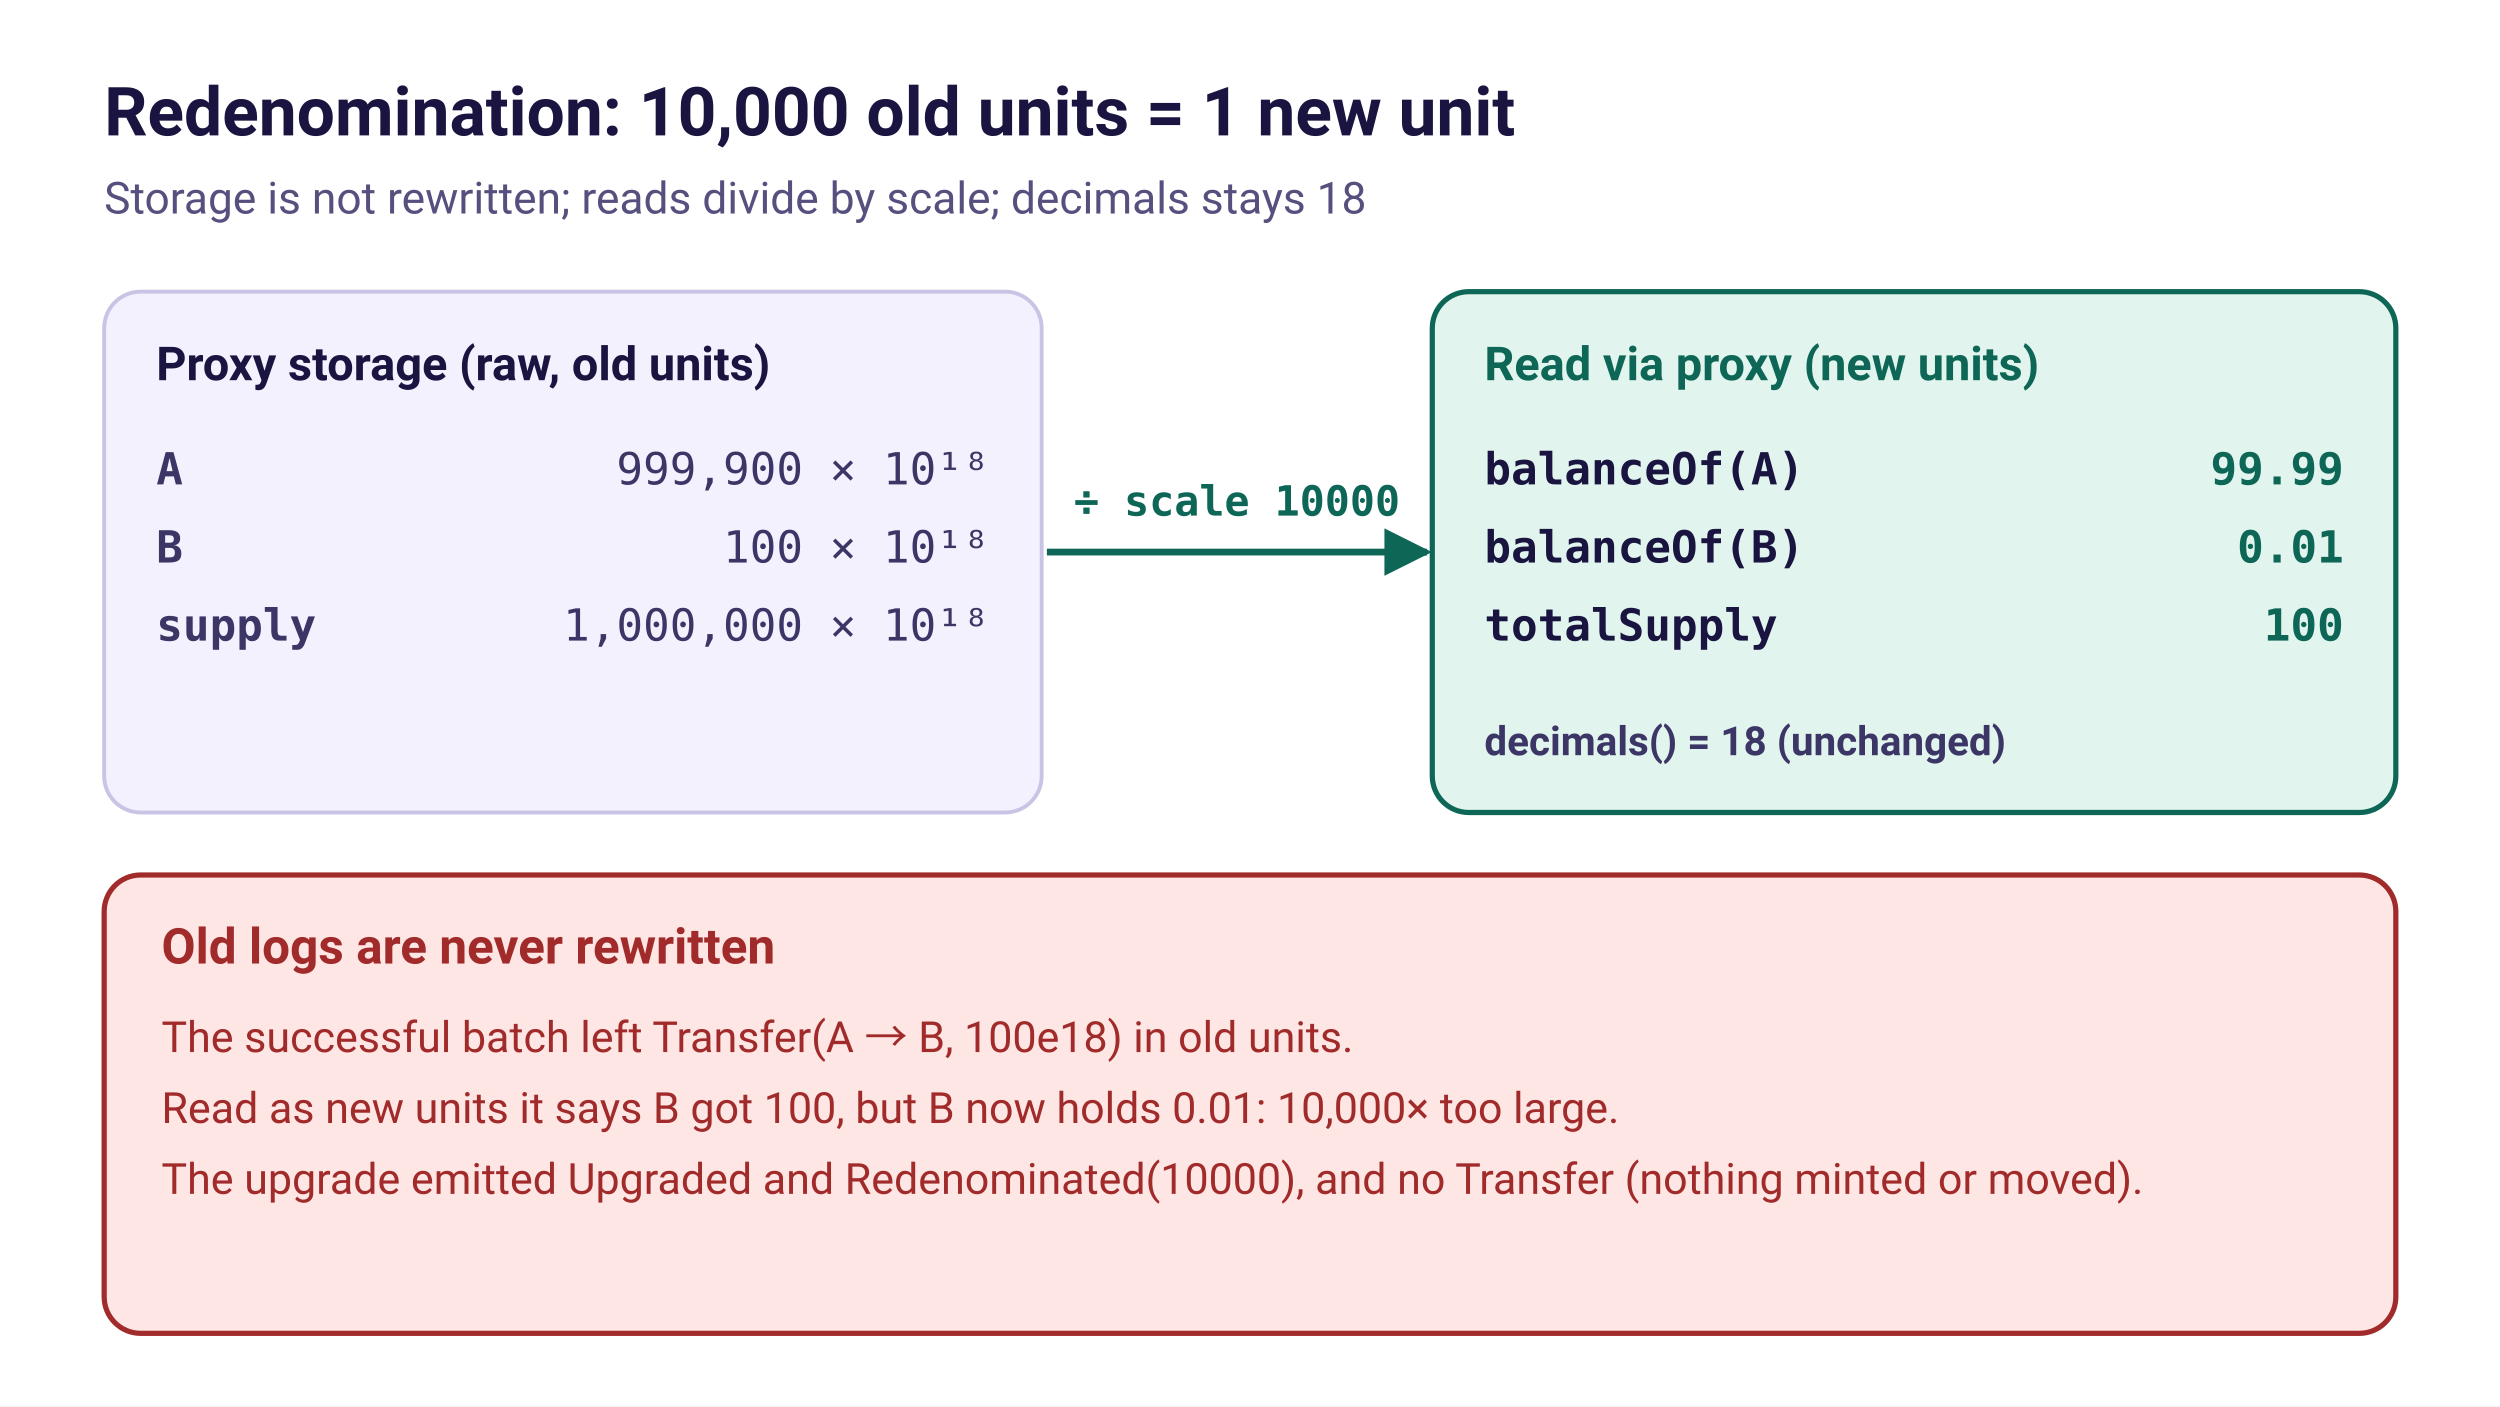
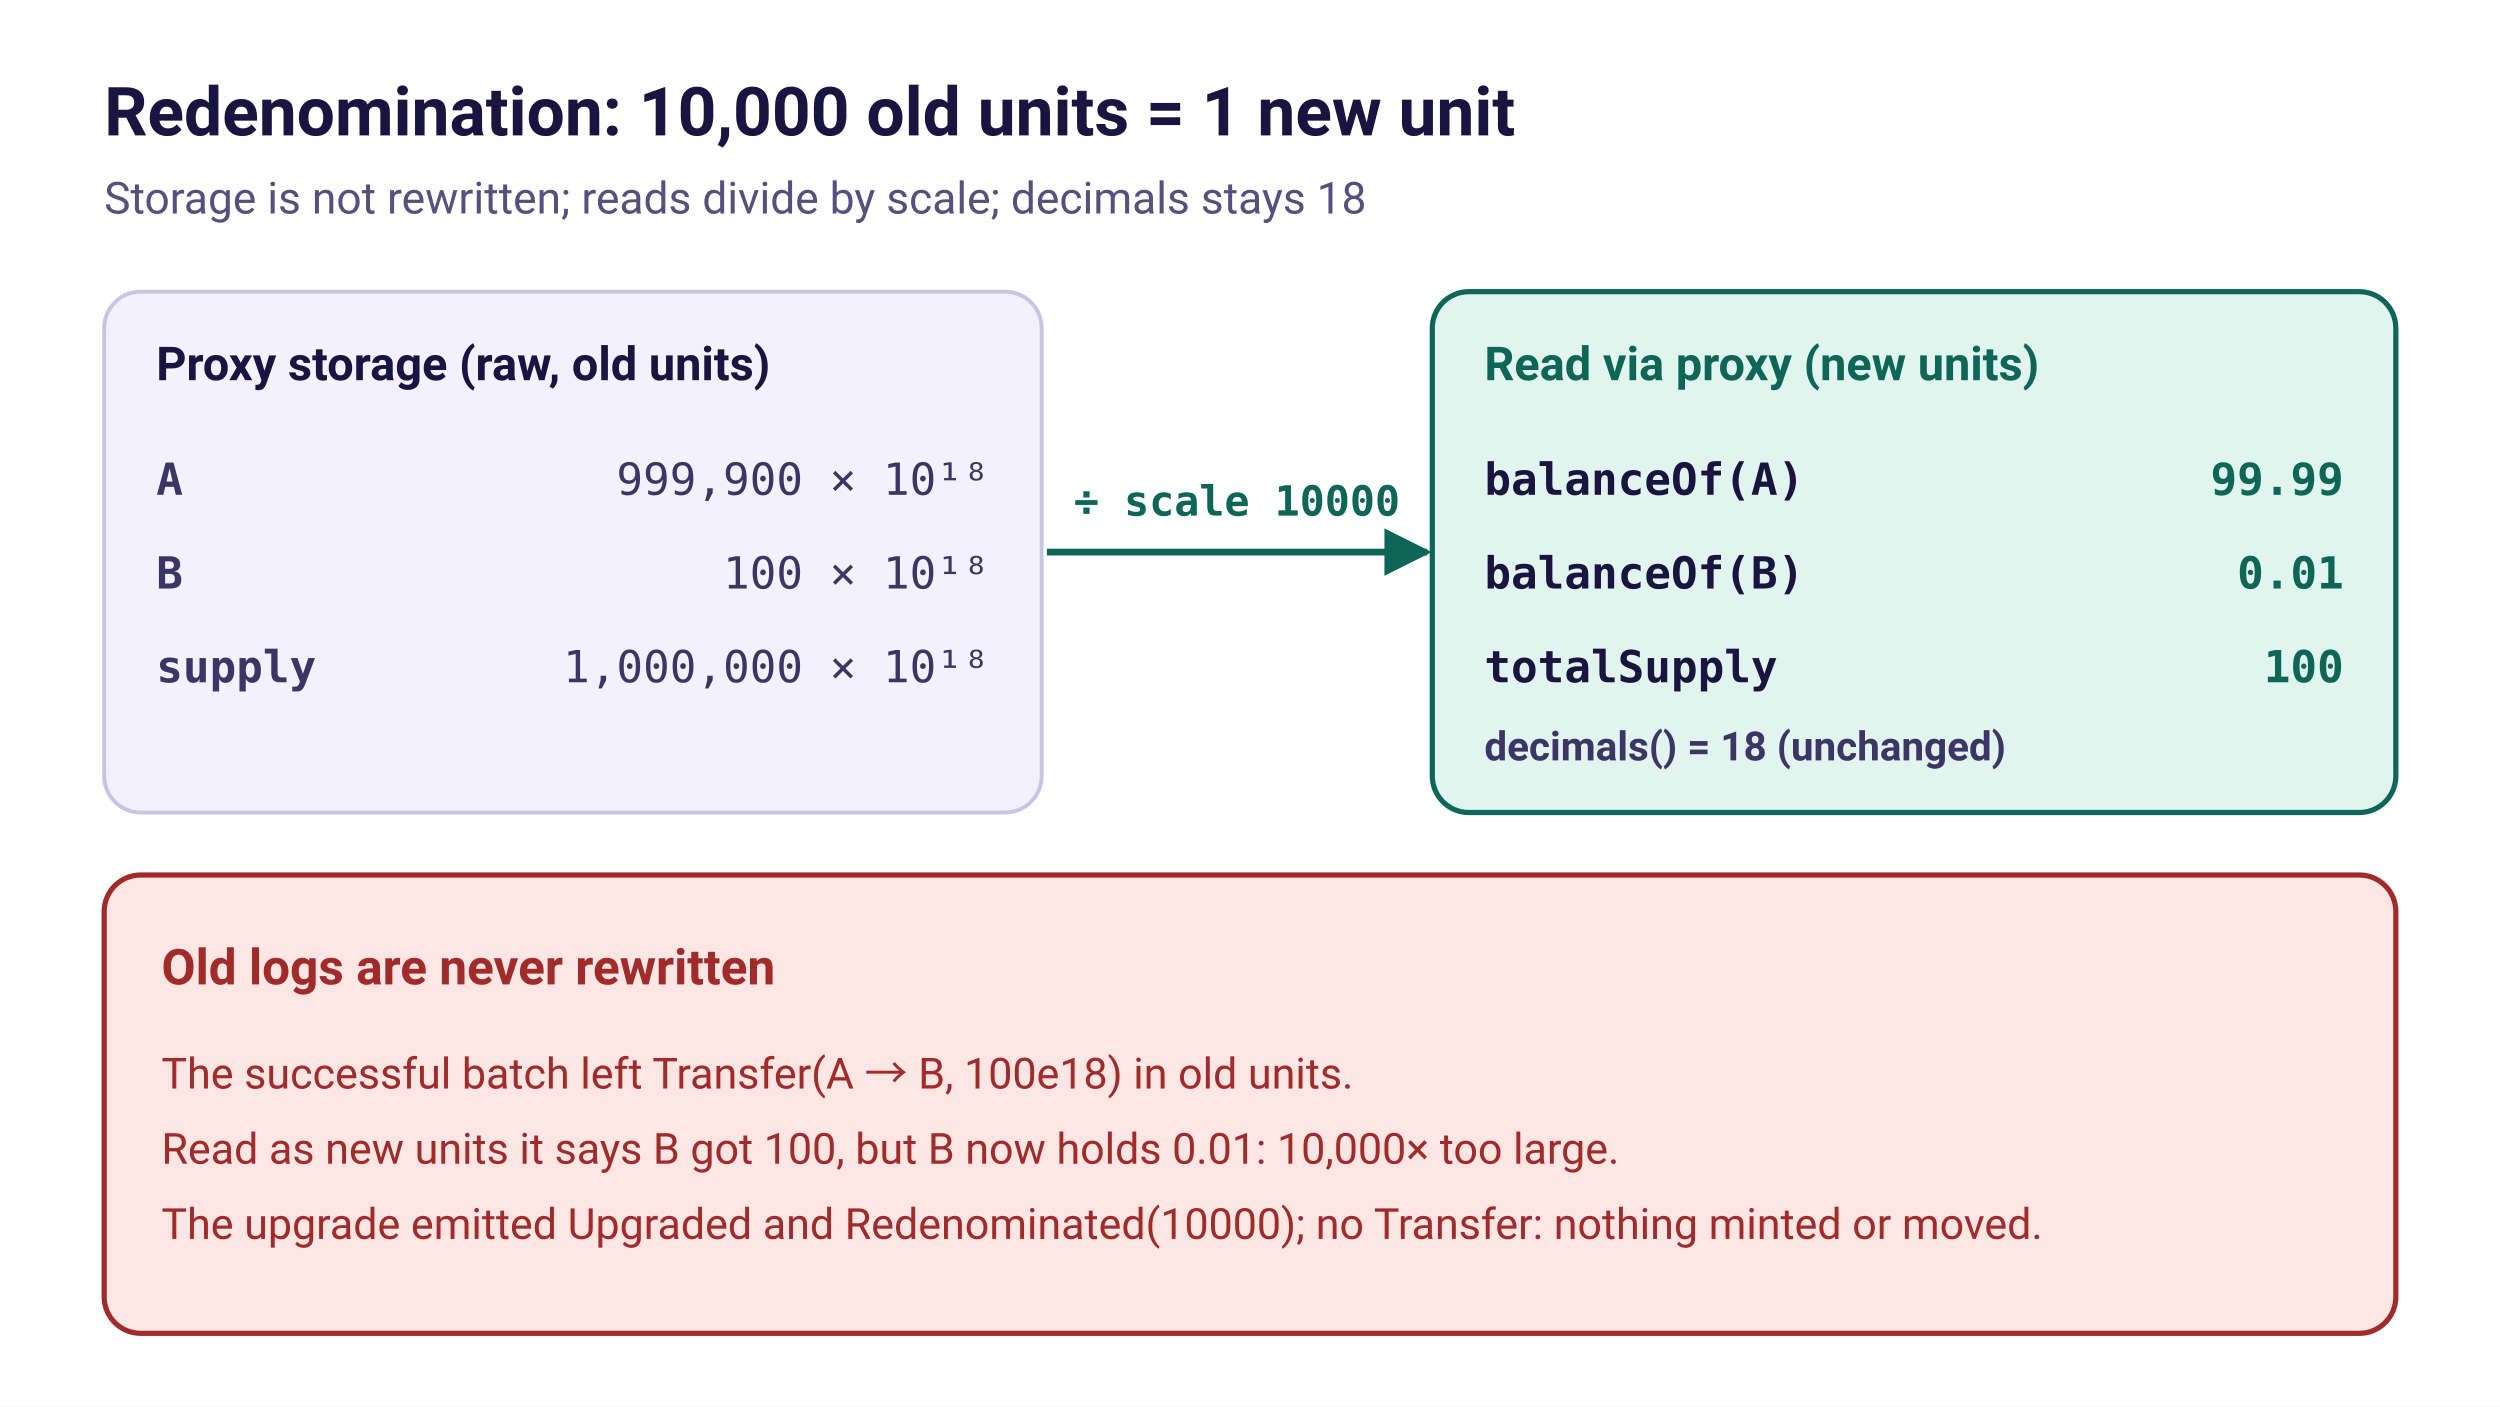
<svg xmlns="http://www.w3.org/2000/svg" viewBox="0 0 960 540" width="960" height="540" role="img" aria-labelledby="t d" lang="en">
  <defs>
    <marker id="a-ink" viewBox="0 0 10 10" refX="9" refY="5" markerWidth="7" markerHeight="7" orient="auto-start-reverse">
      <path d="M0 0L10 5L0 10z" fill="#3b3666" />
    </marker>
    <marker id="a-brand" viewBox="0 0 10 10" refX="9" refY="5" markerWidth="7" markerHeight="7" orient="auto-start-reverse">
      <path d="M0 0L10 5L0 10z" fill="#5a2be0" />
    </marker>
    <marker id="a-teal" viewBox="0 0 10 10" refX="9" refY="5" markerWidth="7" markerHeight="7" orient="auto-start-reverse">
      <path d="M0 0L10 5L0 10z" fill="#0d6656" />
    </marker>
    <marker id="a-grey" viewBox="0 0 10 10" refX="9" refY="5" markerWidth="7" markerHeight="7" orient="auto-start-reverse">
      <path d="M0 0L10 5L0 10z" fill="#77729f" />
    </marker>
  </defs>
  <rect width="960" height="540" fill="#ffffff" />
  <text x="40" y="52" font-family="system-ui, -apple-system, 'Segoe UI', Roboto, 'PingFang SC', 'Hiragino Sans GB', 'Noto Sans CJK SC', 'Noto Sans SC', 'Microsoft YaHei', Arial, sans-serif" font-size="26" font-weight="700" fill="#1a1540" text-anchor="start">Redenomination: 10,000 old units = 1 new unit</text>
  <text x="40" y="82" font-family="system-ui, -apple-system, 'Segoe UI', Roboto, 'PingFang SC', 'Hiragino Sans GB', 'Noto Sans CJK SC', 'Noto Sans SC', 'Microsoft YaHei', Arial, sans-serif" font-size="17" font-weight="400" fill="#55507e" text-anchor="start">Storage is not rewritten; reads divide by scale; decimals stays 18</text>
  <rect x="40" y="112" width="360" height="200" rx="14" fill="#f3f1fd" stroke="#c9c4e6" stroke-width="1.5" />
  <text x="60" y="146" font-family="system-ui, -apple-system, 'Segoe UI', Roboto, 'PingFang SC', 'Hiragino Sans GB', 'Noto Sans CJK SC', 'Noto Sans SC', 'Microsoft YaHei', Arial, sans-serif" font-size="18" font-weight="700" fill="#1a1540" text-anchor="start">Proxy storage (raw, old units)</text>
-   <text x="60" y="186" font-family="ui-monospace, 'SFMono-Regular', Menlo, Consolas, monospace" font-size="17" font-weight="600" fill="#3b3666" text-anchor="start">A</text>
-   <text x="380" y="186" font-family="ui-monospace, 'SFMono-Regular', Menlo, Consolas, monospace" font-size="17" font-weight="400" fill="#3b3666" text-anchor="end">999,900 × 10¹⁸</text>
-   <text x="60" y="216" font-family="ui-monospace, 'SFMono-Regular', Menlo, Consolas, monospace" font-size="17" font-weight="600" fill="#3b3666" text-anchor="start">B</text>
-   <text x="380" y="216" font-family="ui-monospace, 'SFMono-Regular', Menlo, Consolas, monospace" font-size="17" font-weight="400" fill="#3b3666" text-anchor="end">100 × 10¹⁸</text>
-   <text x="60" y="246" font-family="ui-monospace, 'SFMono-Regular', Menlo, Consolas, monospace" font-size="17" font-weight="600" fill="#3b3666" text-anchor="start">supply</text>
-   <text x="380" y="246" font-family="ui-monospace, 'SFMono-Regular', Menlo, Consolas, monospace" font-size="17" font-weight="400" fill="#3b3666" text-anchor="end">1,000,000 × 10¹⁸</text>
+   <text x="60" y="190" font-family="ui-monospace, 'SFMono-Regular', Menlo, Consolas, monospace" font-size="17" font-weight="600" fill="#3b3666" text-anchor="start">A</text>
+   <text x="380" y="190" font-family="ui-monospace, 'SFMono-Regular', Menlo, Consolas, monospace" font-size="17" font-weight="400" fill="#3b3666" text-anchor="end">999,900 × 10¹⁸</text>
+   <text x="60" y="226" font-family="ui-monospace, 'SFMono-Regular', Menlo, Consolas, monospace" font-size="17" font-weight="600" fill="#3b3666" text-anchor="start">B</text>
+   <text x="380" y="226" font-family="ui-monospace, 'SFMono-Regular', Menlo, Consolas, monospace" font-size="17" font-weight="400" fill="#3b3666" text-anchor="end">100 × 10¹⁸</text>
+   <text x="60" y="262" font-family="ui-monospace, 'SFMono-Regular', Menlo, Consolas, monospace" font-size="17" font-weight="600" fill="#3b3666" text-anchor="start">supply</text>
+   <text x="380" y="262" font-family="ui-monospace, 'SFMono-Regular', Menlo, Consolas, monospace" font-size="17" font-weight="400" fill="#3b3666" text-anchor="end">1,000,000 × 10¹⁸</text>
  <line x1="402" y1="212" x2="548" y2="212" stroke="#0d6656" stroke-width="2.6" marker-end="url(#a-teal)" />
  <text x="475" y="198" font-family="ui-monospace, 'SFMono-Regular', Menlo, Consolas, monospace" font-size="16" font-weight="700" fill="#0d6656" text-anchor="middle">÷ scale 10000</text>
  <rect x="550" y="112" width="370" height="200" rx="14" fill="#e1f5ee" stroke="#0d6656" stroke-width="2" />
  <text x="570" y="146" font-family="system-ui, -apple-system, 'Segoe UI', Roboto, 'PingFang SC', 'Hiragino Sans GB', 'Noto Sans CJK SC', 'Noto Sans SC', 'Microsoft YaHei', Arial, sans-serif" font-size="18" font-weight="700" fill="#0d6656" text-anchor="start">Read via proxy (new units)</text>
-   <text x="570" y="186" font-family="ui-monospace, 'SFMono-Regular', Menlo, Consolas, monospace" font-size="17" font-weight="600" fill="#1a1540" text-anchor="start">balanceOf(A)</text>
-   <text x="900" y="186" font-family="ui-monospace, 'SFMono-Regular', Menlo, Consolas, monospace" font-size="17" font-weight="700" fill="#0d6656" text-anchor="end">99.99</text>
-   <text x="570" y="216" font-family="ui-monospace, 'SFMono-Regular', Menlo, Consolas, monospace" font-size="17" font-weight="600" fill="#1a1540" text-anchor="start">balanceOf(B)</text>
-   <text x="900" y="216" font-family="ui-monospace, 'SFMono-Regular', Menlo, Consolas, monospace" font-size="17" font-weight="700" fill="#0d6656" text-anchor="end">0.01</text>
-   <text x="570" y="246" font-family="ui-monospace, 'SFMono-Regular', Menlo, Consolas, monospace" font-size="17" font-weight="600" fill="#1a1540" text-anchor="start">totalSupply</text>
-   <text x="900" y="246" font-family="ui-monospace, 'SFMono-Regular', Menlo, Consolas, monospace" font-size="17" font-weight="700" fill="#0d6656" text-anchor="end">100</text>
-   <text x="570" y="290" font-family="system-ui, -apple-system, 'Segoe UI', Roboto, 'PingFang SC', 'Hiragino Sans GB', 'Noto Sans CJK SC', 'Noto Sans SC', 'Microsoft YaHei', Arial, sans-serif" font-size="15.5" font-weight="600" fill="#3b3666" text-anchor="start">decimals() = 18 (unchanged)</text>
+   <text x="570" y="190" font-family="ui-monospace, 'SFMono-Regular', Menlo, Consolas, monospace" font-size="17" font-weight="600" fill="#1a1540" text-anchor="start">balanceOf(A)</text>
+   <text x="900" y="190" font-family="ui-monospace, 'SFMono-Regular', Menlo, Consolas, monospace" font-size="17" font-weight="700" fill="#0d6656" text-anchor="end">99.99</text>
+   <text x="570" y="226" font-family="ui-monospace, 'SFMono-Regular', Menlo, Consolas, monospace" font-size="17" font-weight="600" fill="#1a1540" text-anchor="start">balanceOf(B)</text>
+   <text x="900" y="226" font-family="ui-monospace, 'SFMono-Regular', Menlo, Consolas, monospace" font-size="17" font-weight="700" fill="#0d6656" text-anchor="end">0.01</text>
+   <text x="570" y="262" font-family="ui-monospace, 'SFMono-Regular', Menlo, Consolas, monospace" font-size="17" font-weight="600" fill="#1a1540" text-anchor="start">totalSupply</text>
+   <text x="900" y="262" font-family="ui-monospace, 'SFMono-Regular', Menlo, Consolas, monospace" font-size="17" font-weight="700" fill="#0d6656" text-anchor="end">100</text>
+   <text x="570" y="292" font-family="system-ui, -apple-system, 'Segoe UI', Roboto, 'PingFang SC', 'Hiragino Sans GB', 'Noto Sans CJK SC', 'Noto Sans SC', 'Microsoft YaHei', Arial, sans-serif" font-size="15.5" font-weight="600" fill="#3b3666" text-anchor="start">decimals() = 18 (unchanged)</text>
  <rect x="40" y="336" width="880" height="176" rx="14" fill="#fde6e3" stroke="#a12a2a" stroke-width="2" />
-   <text x="62" y="370" font-family="system-ui, -apple-system, 'Segoe UI', Roboto, 'PingFang SC', 'Hiragino Sans GB', 'Noto Sans CJK SC', 'Noto Sans SC', 'Microsoft YaHei', Arial, sans-serif" font-size="19" font-weight="700" fill="#a12a2a" text-anchor="start">Old logs are never rewritten</text>
-   <text x="62" y="404.0" font-family="system-ui, -apple-system, 'Segoe UI', Roboto, 'PingFang SC', 'Hiragino Sans GB', 'Noto Sans CJK SC', 'Noto Sans SC', 'Microsoft YaHei', Arial, sans-serif" font-size="16.5" font-weight="400" fill="#a12a2a" text-anchor="start">The successful batch left Transfer(A → B, 100e18) in old units.</text>
-   <text x="62" y="431.225" font-family="system-ui, -apple-system, 'Segoe UI', Roboto, 'PingFang SC', 'Hiragino Sans GB', 'Noto Sans CJK SC', 'Noto Sans SC', 'Microsoft YaHei', Arial, sans-serif" font-size="16.5" font-weight="400" fill="#a12a2a" text-anchor="start">Read as new units it says B got 100, but B now holds 0.01: 10,000× too large.</text>
-   <text x="62" y="458.45" font-family="system-ui, -apple-system, 'Segoe UI', Roboto, 'PingFang SC', 'Hiragino Sans GB', 'Noto Sans CJK SC', 'Noto Sans SC', 'Microsoft YaHei', Arial, sans-serif" font-size="16.5" font-weight="400" fill="#a12a2a" text-anchor="start">The upgrade emitted Upgraded and Redenominated(10000), and no Transfer (nothing minted or moved).</text>
+   <text x="62" y="378" font-family="system-ui, -apple-system, 'Segoe UI', Roboto, 'PingFang SC', 'Hiragino Sans GB', 'Noto Sans CJK SC', 'Noto Sans SC', 'Microsoft YaHei', Arial, sans-serif" font-size="19" font-weight="700" fill="#a12a2a" text-anchor="start">Old logs are never rewritten</text>
+   <text x="62" y="418.0" font-family="system-ui, -apple-system, 'Segoe UI', Roboto, 'PingFang SC', 'Hiragino Sans GB', 'Noto Sans CJK SC', 'Noto Sans SC', 'Microsoft YaHei', Arial, sans-serif" font-size="16.5" font-weight="400" fill="#a12a2a" text-anchor="start">The successful batch left Transfer(A → B, 100e18) in old units.</text>
+   <text x="62" y="446.875" font-family="system-ui, -apple-system, 'Segoe UI', Roboto, 'PingFang SC', 'Hiragino Sans GB', 'Noto Sans CJK SC', 'Noto Sans SC', 'Microsoft YaHei', Arial, sans-serif" font-size="16.5" font-weight="400" fill="#a12a2a" text-anchor="start">Read as new units it says B got 100, but B now holds 0.01: 10,000× too large.</text>
+   <text x="62" y="475.75" font-family="system-ui, -apple-system, 'Segoe UI', Roboto, 'PingFang SC', 'Hiragino Sans GB', 'Noto Sans CJK SC', 'Noto Sans SC', 'Microsoft YaHei', Arial, sans-serif" font-size="16.5" font-weight="400" fill="#a12a2a" text-anchor="start">The upgrade emitted Upgraded and Redenominated(10000); no Transfer: nothing minted or moved.</text>
</svg>
